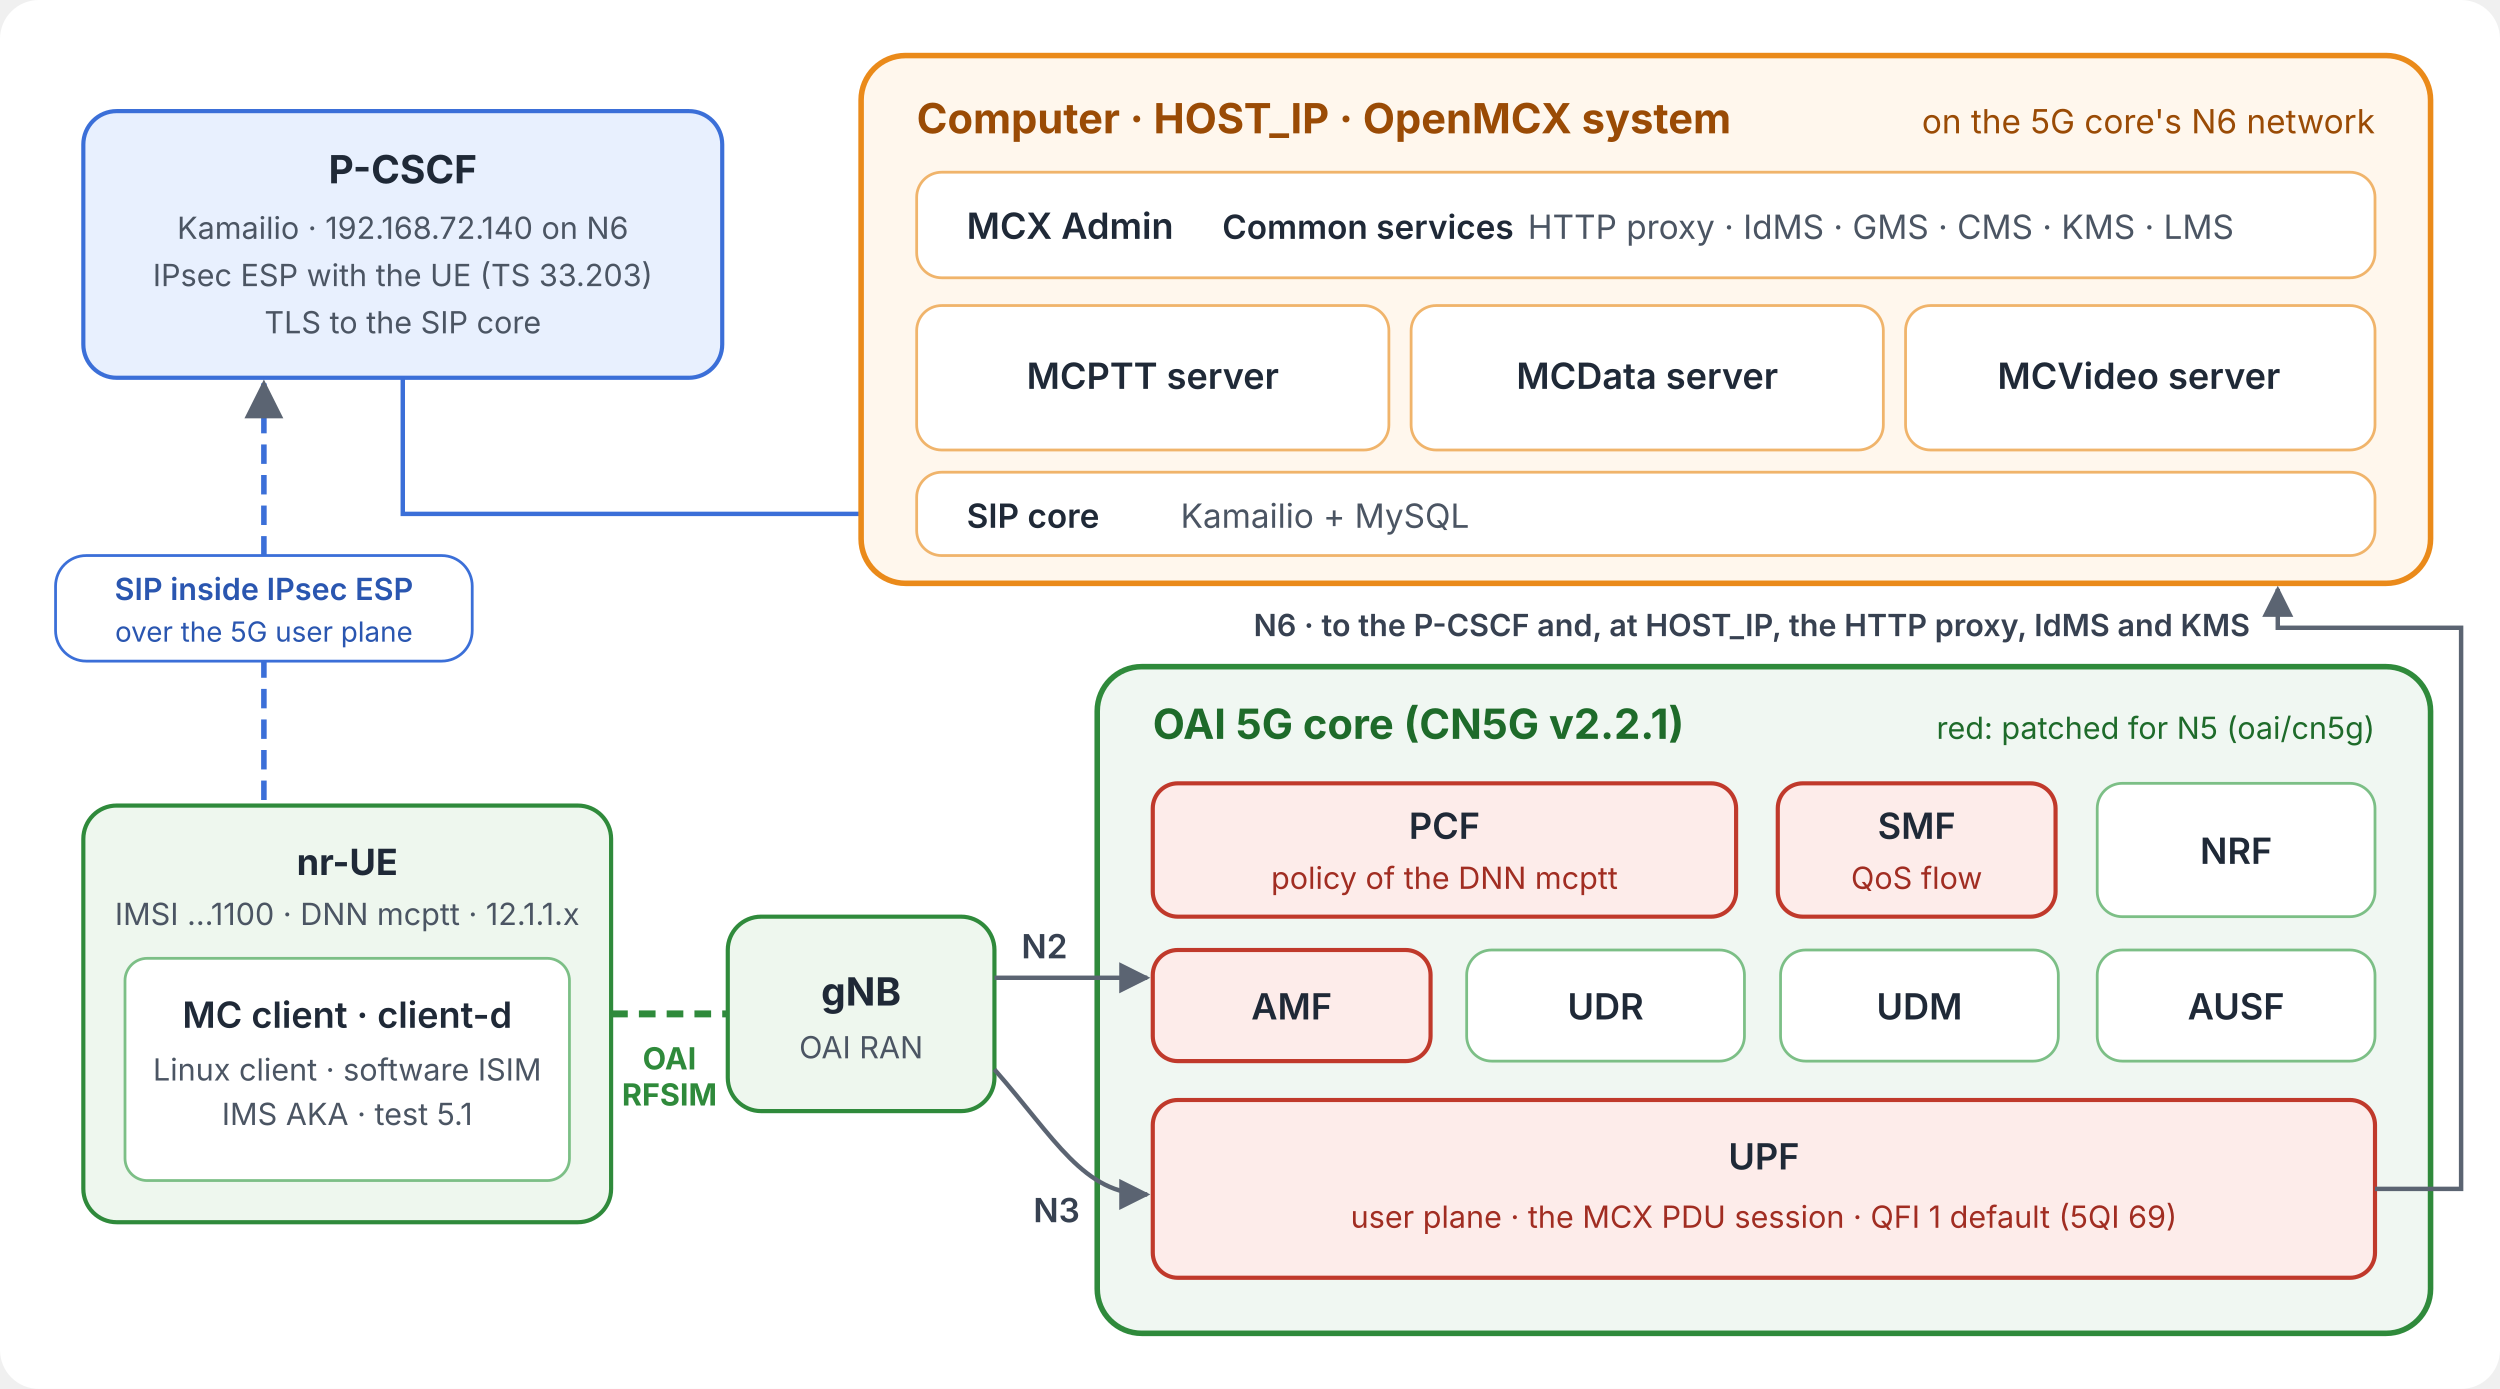
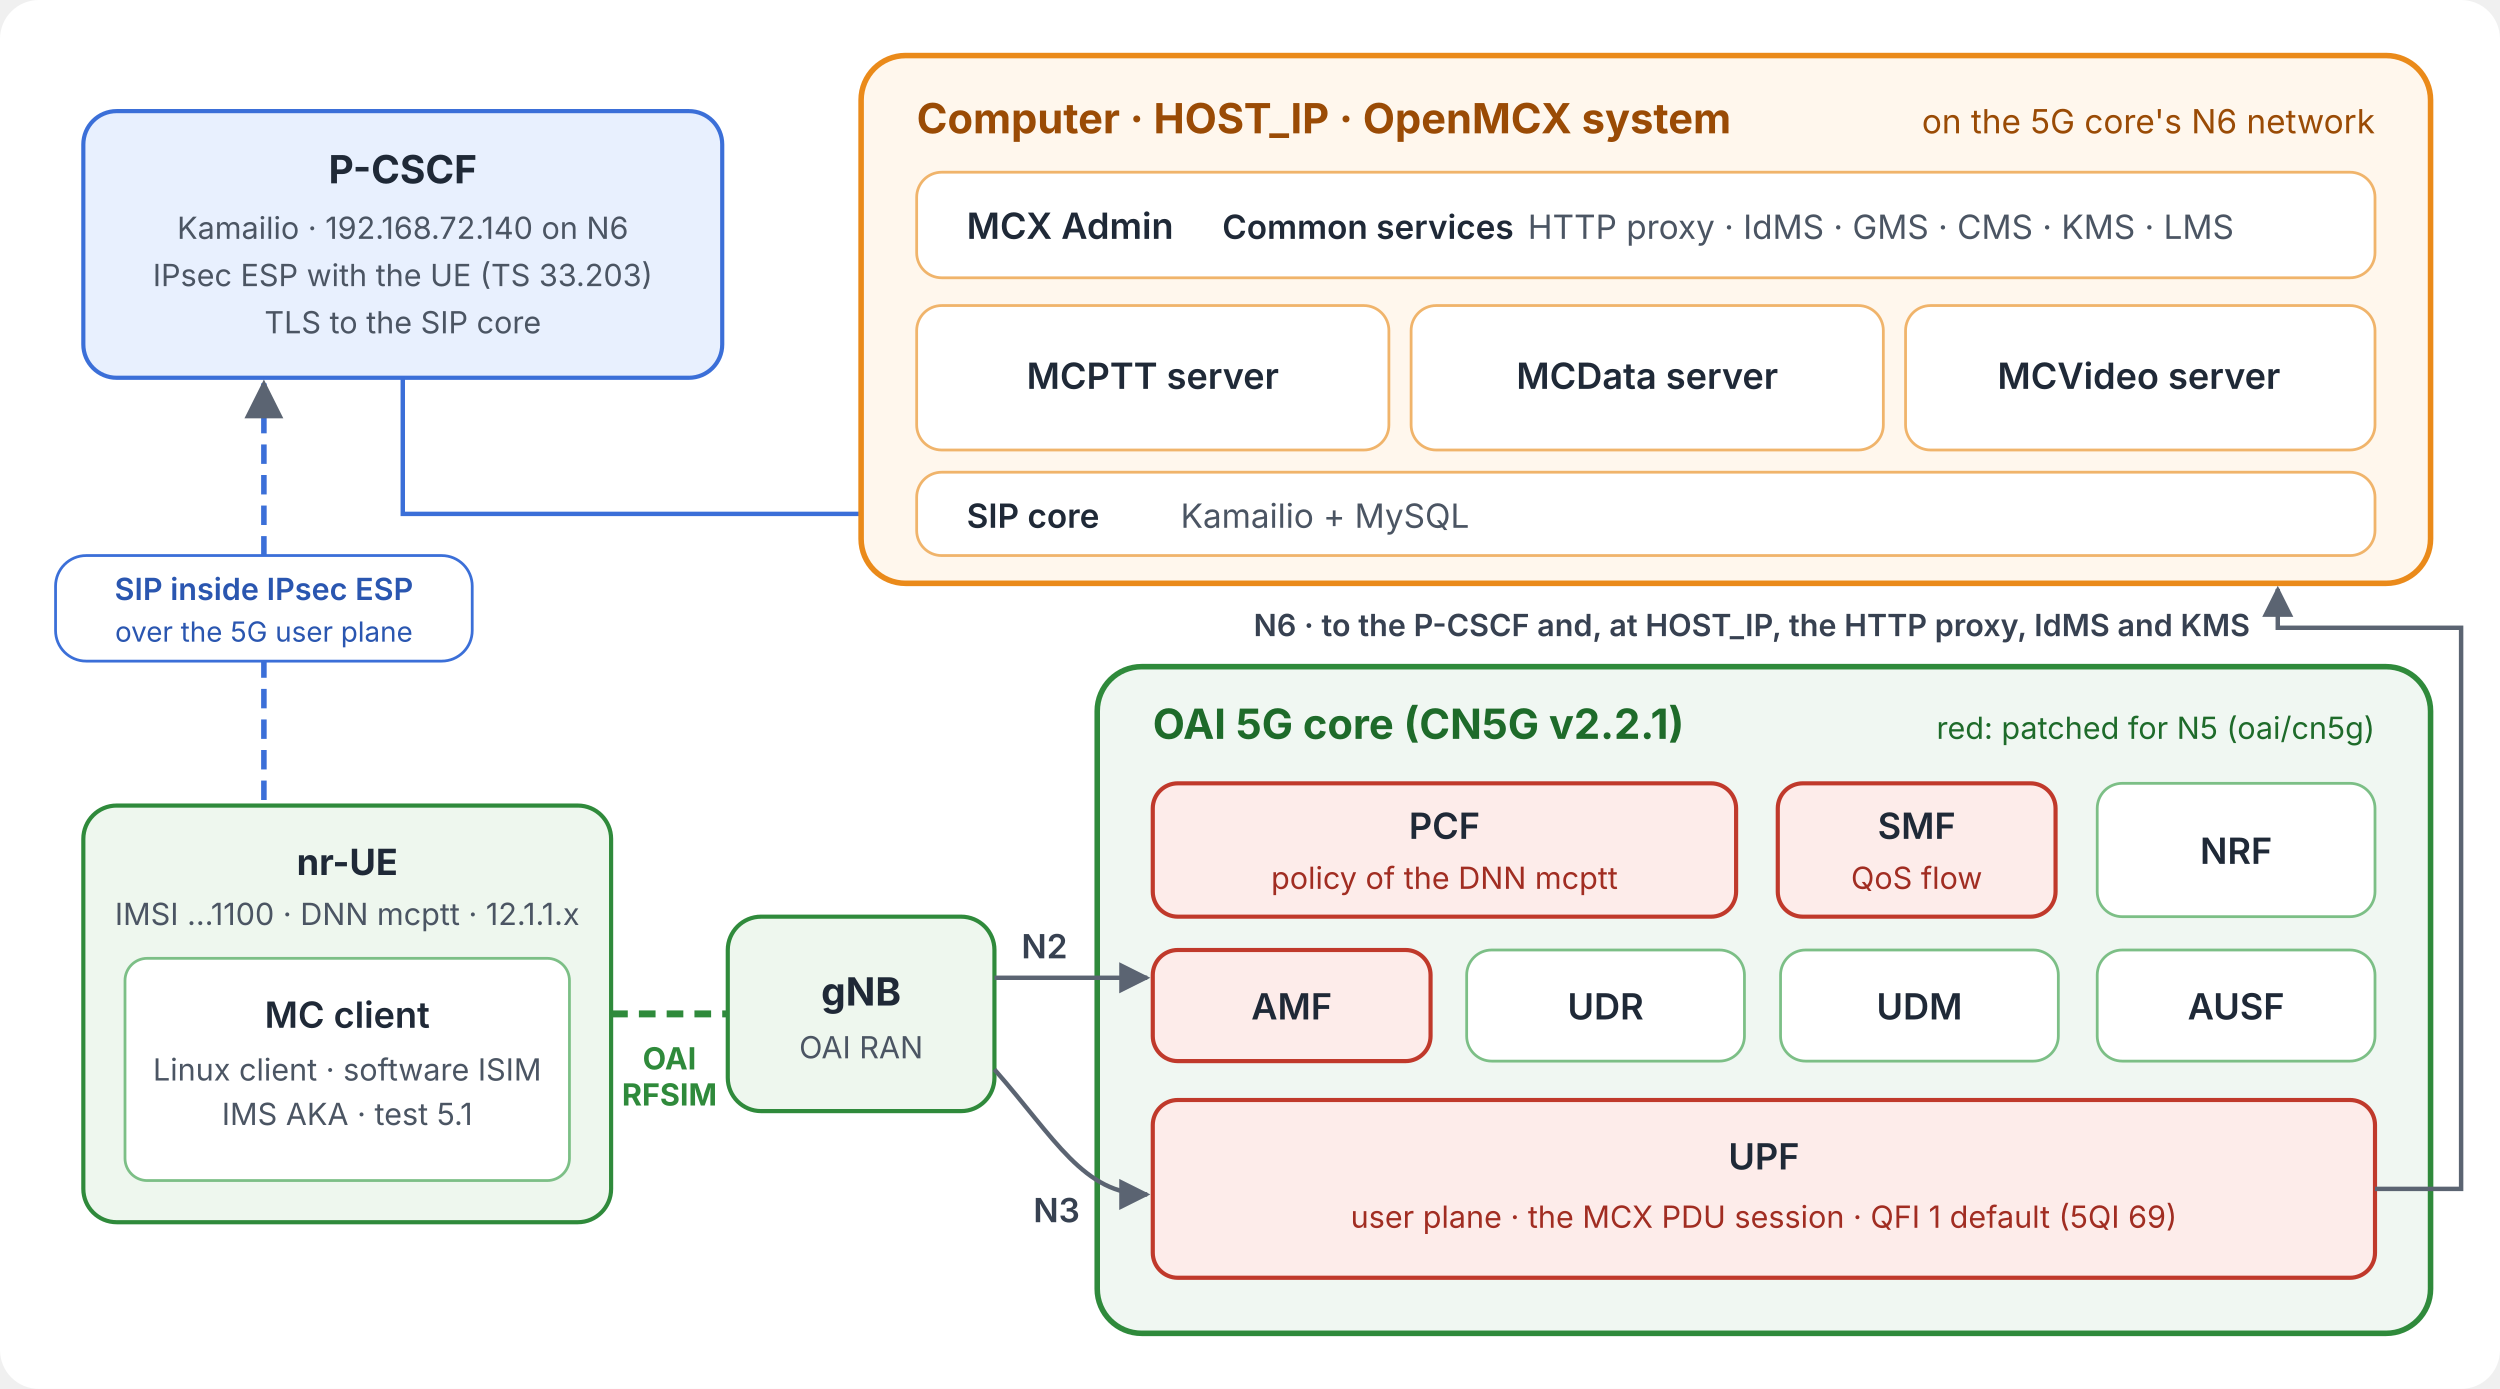
<svg xmlns="http://www.w3.org/2000/svg" width="900" height="500" viewBox="0 0 900 500" font-family="Inter, 'Segoe UI', Helvetica, Arial, sans-serif">
  <defs>
    <marker id="arrow" viewBox="0 0 10 10" refX="9" refY="5" markerWidth="7" markerHeight="7" orient="auto-start-reverse">
      <path d="M0,0 L10,5 L0,10 z" fill="#5b6472" />
    </marker>
    <marker id="arrow-red" viewBox="0 0 10 10" refX="9" refY="5" markerWidth="7" markerHeight="7" orient="auto-start-reverse">
      <path d="M0,0 L10,5 L0,10 z" fill="#c0392b" />
    </marker>
  </defs>
  <rect width="900" height="500" rx="14" fill="#ffffff" />
  <g font-size="13" fill="#1f2937">
    <rect x="30" y="40" width="230" height="96" rx="12" fill="#e8f0fe" stroke="#3b6fd8" stroke-width="1.5" />
    <text x="145" y="66" text-anchor="middle" font-size="14" font-weight="700">P-CSCF</text>
    <text x="145" y="86" text-anchor="middle" font-size="11" fill="#4b5563">Kamailio · 192.168.72.140 on N6</text>
    <text x="145" y="103" text-anchor="middle" font-size="11" fill="#4b5563">IPsec ESP with the UE (TS 33.203)</text>
    <text x="145" y="120" text-anchor="middle" font-size="11" fill="#4b5563">TLS to the SIP core</text>
  </g>
  <path d="M145,136 L145,185 L328,185" stroke="#3b6fd8" stroke-width="1.6" fill="none" marker-end="url(#arrow)" />
  <rect x="310" y="20" width="565" height="190" rx="16" fill="#fff7ed" stroke="#ea8a1a" stroke-width="2" />
  <text x="330" y="48" font-size="15" font-weight="700" fill="#9a4b05">Computer · HOST_IP · OpenMCX system</text>
  <text x="855" y="48" text-anchor="end" font-size="12" fill="#9a4b05">on the 5G core's N6 network</text>
  <g font-size="13" fill="#1f2937">
    <rect x="330" y="62" width="525" height="38" rx="9" fill="#ffffff" stroke="#f0b46b" />
    <text x="348" y="86" font-weight="600">MCX Admin</text>
    <text x="440" y="86" font-size="12" font-weight="600">Common services</text>
    <text x="550" y="86" font-size="12" fill="#4b5563">HTTP proxy · IdMS · GMS · CMS · KMS · LMS</text>
    <rect x="330" y="110" width="170" height="52" rx="9" fill="#ffffff" stroke="#f0b46b" />
    <text x="415" y="140" text-anchor="middle" font-weight="600">MCPTT server</text>
    <rect x="508" y="110" width="170" height="52" rx="9" fill="#ffffff" stroke="#f0b46b" />
    <text x="593" y="140" text-anchor="middle" font-weight="600">MCData server</text>
    <rect x="686" y="110" width="169" height="52" rx="9" fill="#ffffff" stroke="#f0b46b" />
    <text x="770" y="140" text-anchor="middle" font-weight="600">MCVideo server</text>
    <rect x="330" y="170" width="525" height="30" rx="9" fill="#ffffff" stroke="#f0b46b" />
    <text x="348" y="190" font-size="12" font-weight="600">SIP core</text>
    <text x="425" y="190" font-size="12" fill="#4b5563">Kamailio + MySQL</text>
  </g>
  <g font-size="13" fill="#1f2937">
    <rect x="30" y="290" width="190" height="150" rx="12" fill="#eef7ee" stroke="#2f8a3b" stroke-width="1.5" />
    <text x="125" y="315" text-anchor="middle" font-weight="700">nr-UE</text>
    <text x="125" y="333" text-anchor="middle" font-size="11" fill="#4b5563">IMSI …1100 · DNN mcptt · 12.1.1.x</text>
    <rect x="45" y="345" width="160" height="80" rx="8" fill="#ffffff" stroke="#7cbf86" />
-     <text x="125" y="370" text-anchor="middle" font-weight="600">MC client · client-d</text>
+     <text x="125" y="370" text-anchor="middle" font-weight="600">MC client</text>
    <text x="125" y="389" text-anchor="middle" font-size="11" fill="#4b5563">Linux client · software ISIM</text>
    <text x="125" y="405" text-anchor="middle" font-size="11" fill="#4b5563">IMS AKA · test 5.1</text>
  </g>
  <path d="M95,288 L95,138" stroke="#3b6fd8" stroke-width="2" stroke-dasharray="7 4" fill="none" marker-end="url(#arrow)" />
  <rect x="20" y="200" width="150" height="38" rx="11" fill="#ffffff" stroke="#3b6fd8" />
  <text x="95" y="216" text-anchor="middle" font-size="11" font-weight="600" fill="#2a56b0">SIP inside IPsec ESP</text>
  <text x="95" y="231" text-anchor="middle" font-size="10" fill="#2a56b0">over the 5G user plane</text>
  <rect x="262" y="330" width="96" height="70" rx="12" fill="#eef7ee" stroke="#2f8a3b" stroke-width="1.5" />
  <text x="310" y="362" text-anchor="middle" font-size="14" font-weight="700" fill="#1f2937">gNB</text>
  <text x="310" y="381" text-anchor="middle" font-size="11" fill="#4b5563">OAI RAN</text>
  <path d="M220,365 L262,365" stroke="#2f8a3b" stroke-width="2.5" stroke-dasharray="6 4" />
  <text x="241" y="385" text-anchor="middle" font-size="11" font-weight="700" fill="#2f8a3b">OAI</text>
  <text x="241" y="398" text-anchor="middle" font-size="11" font-weight="700" fill="#2f8a3b">RFSIM</text>
  <rect x="395" y="240" width="480" height="240" rx="16" fill="#f0f7f2" stroke="#2f8a3b" stroke-width="2" />
  <text x="415" y="266" font-size="15" font-weight="700" fill="#1e6b2a">OAI 5G core (CN5G v2.2.1)</text>
  <text x="855" y="266" text-anchor="end" font-size="11" fill="#1e6b2a">red: patched for N5 (oai/cn5g)</text>
  <g font-size="13" font-weight="600" fill="#1f2937" text-anchor="middle">
    <rect x="415" y="282" width="210" height="48" rx="9" fill="#fdecea" stroke="#c0392b" stroke-width="1.5" />
    <text x="520" y="302">PCF</text>
    <text x="520" y="320" font-size="11" font-weight="400" fill="#a12d22">policy of the DNN mcptt</text>
    <rect x="640" y="282" width="100" height="48" rx="9" fill="#fdecea" stroke="#c0392b" stroke-width="1.5" />
    <text x="690" y="302">SMF</text>
    <text x="690" y="320" font-size="11" font-weight="400" fill="#a12d22">QoS flow</text>
    <rect x="415" y="342" width="100" height="40" rx="9" fill="#fdecea" stroke="#c0392b" stroke-width="1.5" />
    <text x="465" y="367">AMF</text>
    <rect x="755" y="282" width="100" height="48" rx="9" fill="#ffffff" stroke="#7cbf86" />
    <text x="805" y="311">NRF</text>
    <rect x="528" y="342" width="100" height="40" rx="9" fill="#ffffff" stroke="#7cbf86" />
    <text x="578" y="367">UDR</text>
    <rect x="641" y="342" width="100" height="40" rx="9" fill="#ffffff" stroke="#7cbf86" />
    <text x="691" y="367">UDM</text>
    <rect x="755" y="342" width="100" height="40" rx="9" fill="#ffffff" stroke="#7cbf86" />
    <text x="805" y="367">AUSF</text>
    <rect x="415" y="396" width="440" height="64" rx="9" fill="#fdecea" stroke="#c0392b" stroke-width="1.5" />
    <text x="635" y="421">UPF</text>
    <text x="635" y="442" font-size="11" font-weight="400" fill="#a12d22">user plane · the MCX PDU session · QFI 1 default (5QI 69)</text>
  </g>
  <path d="M358,352 L413,352" stroke="#5b6472" stroke-width="1.6" fill="none" marker-end="url(#arrow)" />
  <text x="376" y="345" text-anchor="middle" font-size="12" font-weight="600" fill="#374151">N2</text>
  <path d="M358,385 C380,410 390,430 413,430" stroke="#5b6472" stroke-width="1.6" fill="none" marker-end="url(#arrow)" />
  <text x="372" y="440" font-size="12" font-weight="600" fill="#374151">N3</text>
  <path d="M855,428 L886,428 L886,226 L820,226 L820,212" stroke="#5b6472" stroke-width="1.6" fill="none" marker-end="url(#arrow)" />
  <text x="810" y="229" text-anchor="end" font-size="11" font-weight="600" fill="#374151">N6 · to the P-CSCF and, at HOST_IP, the HTTP proxy, IdMS and KMS</text>
</svg>
